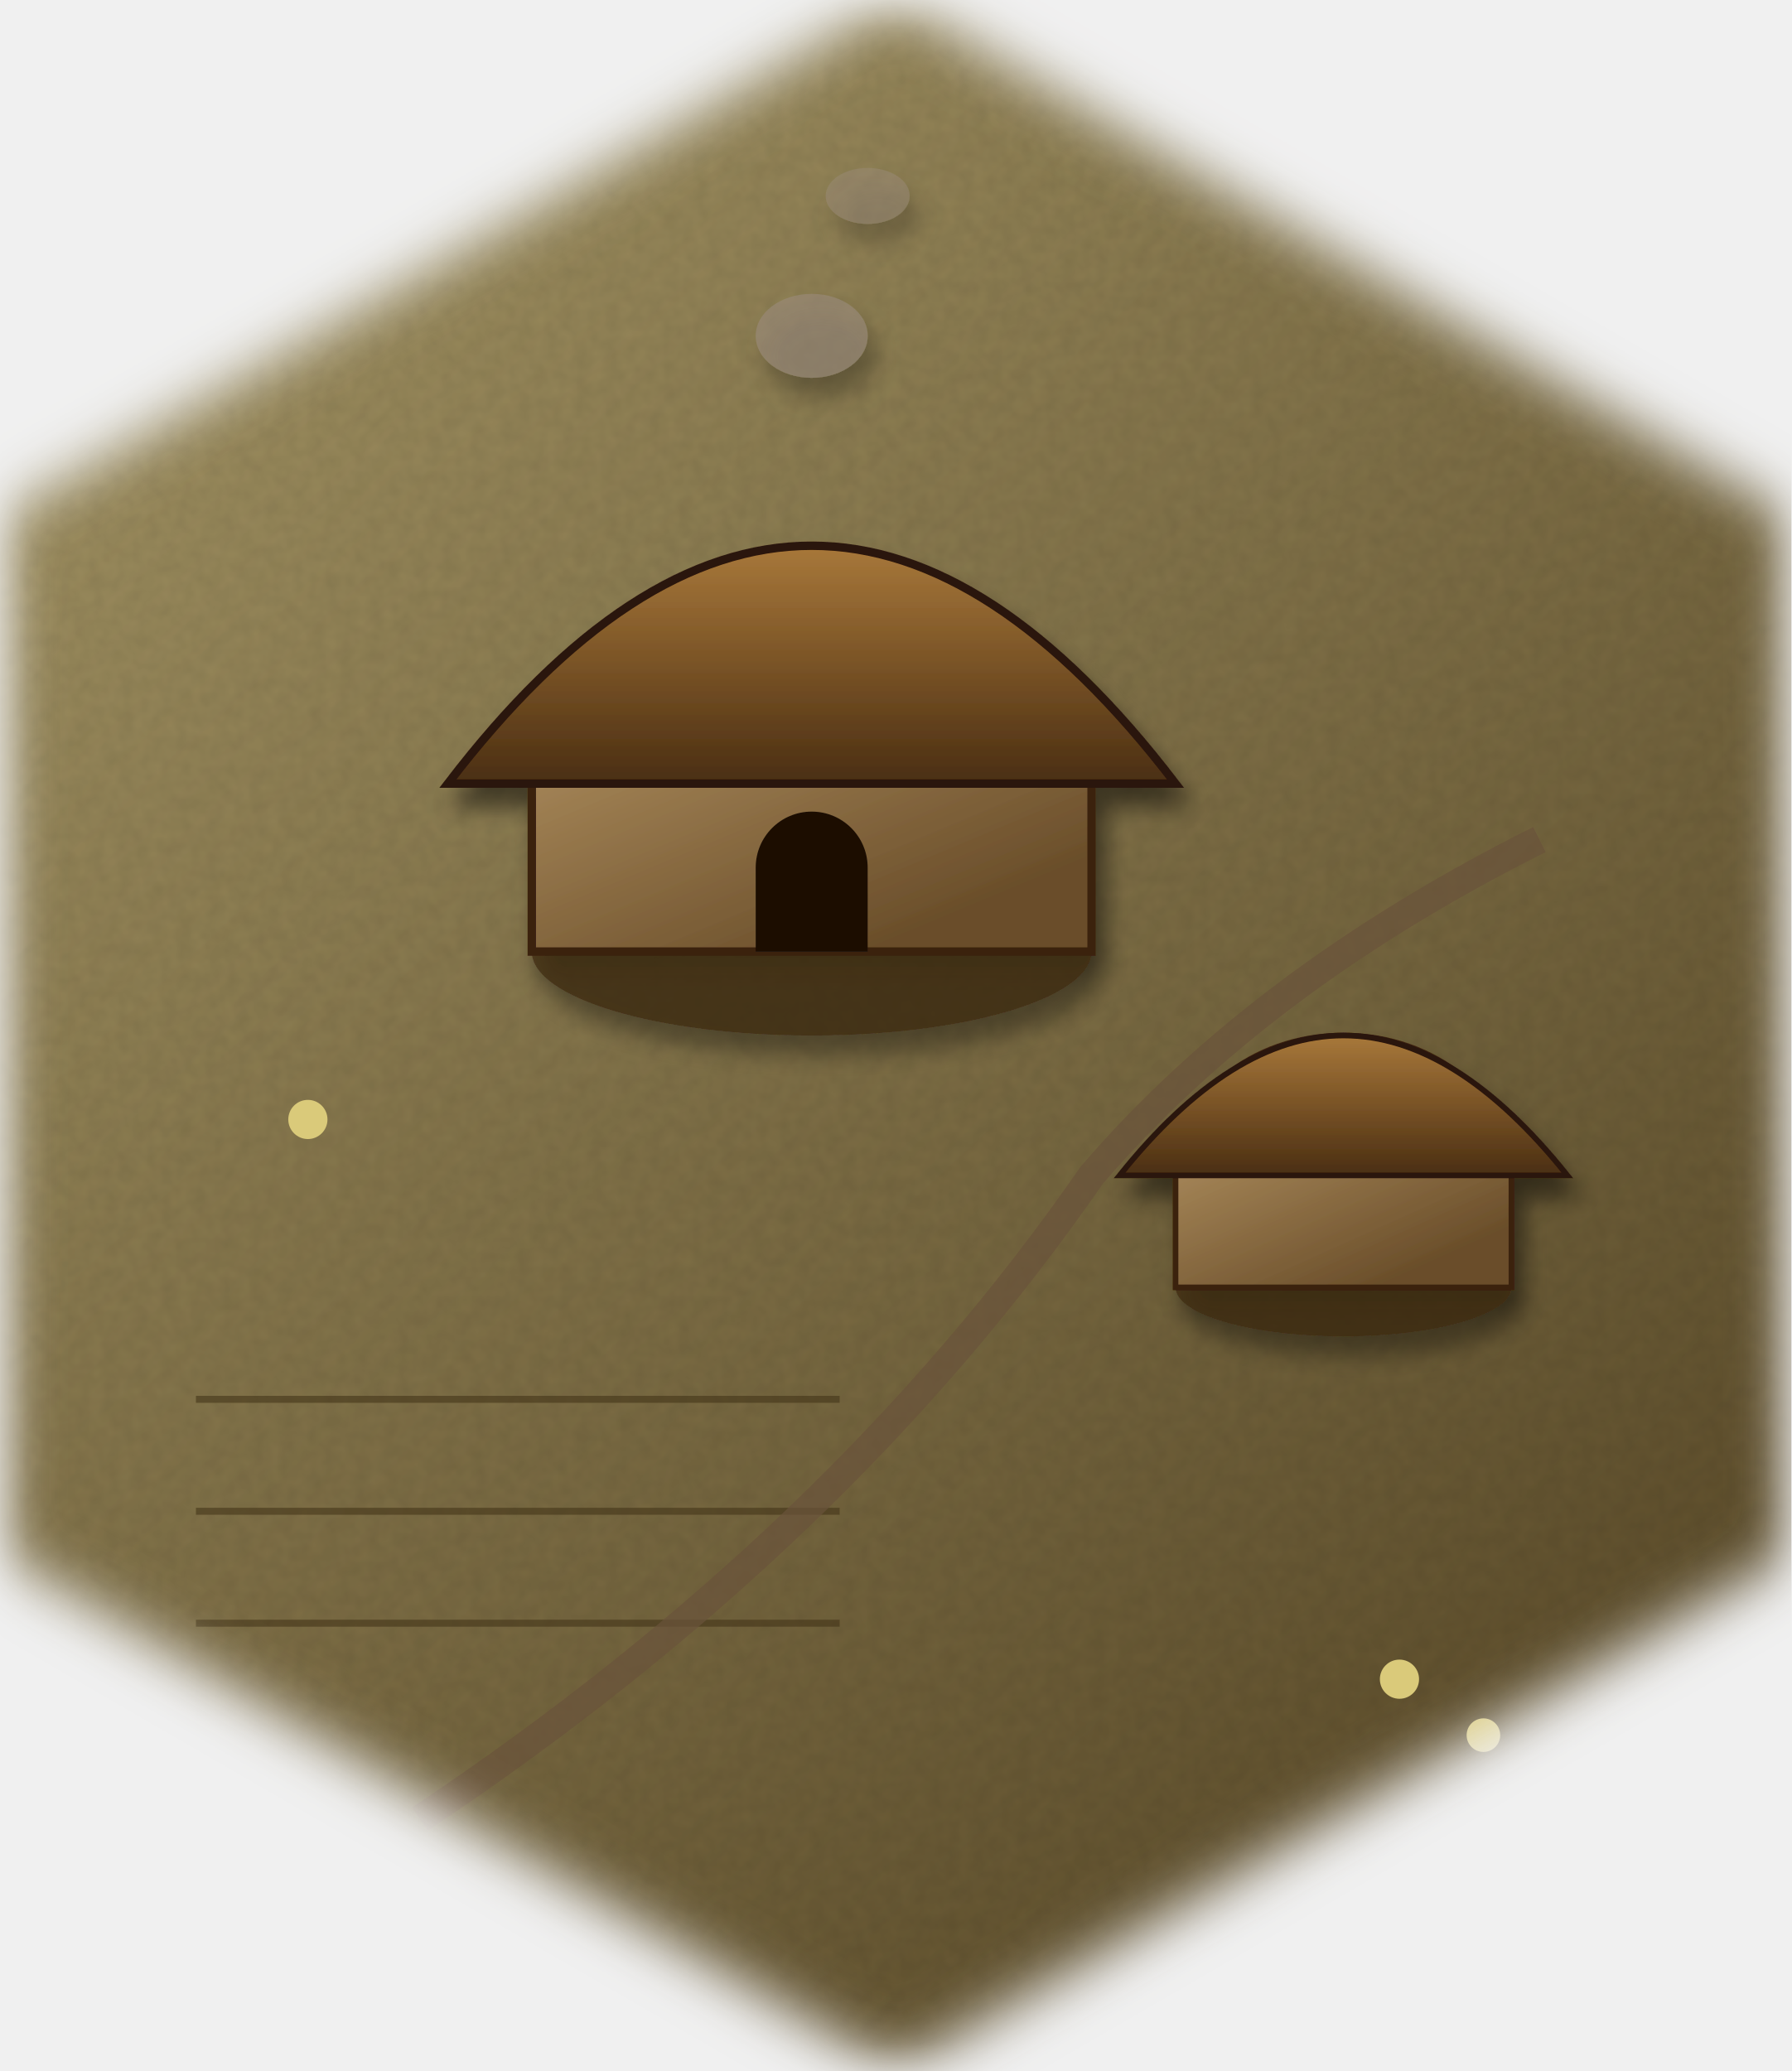
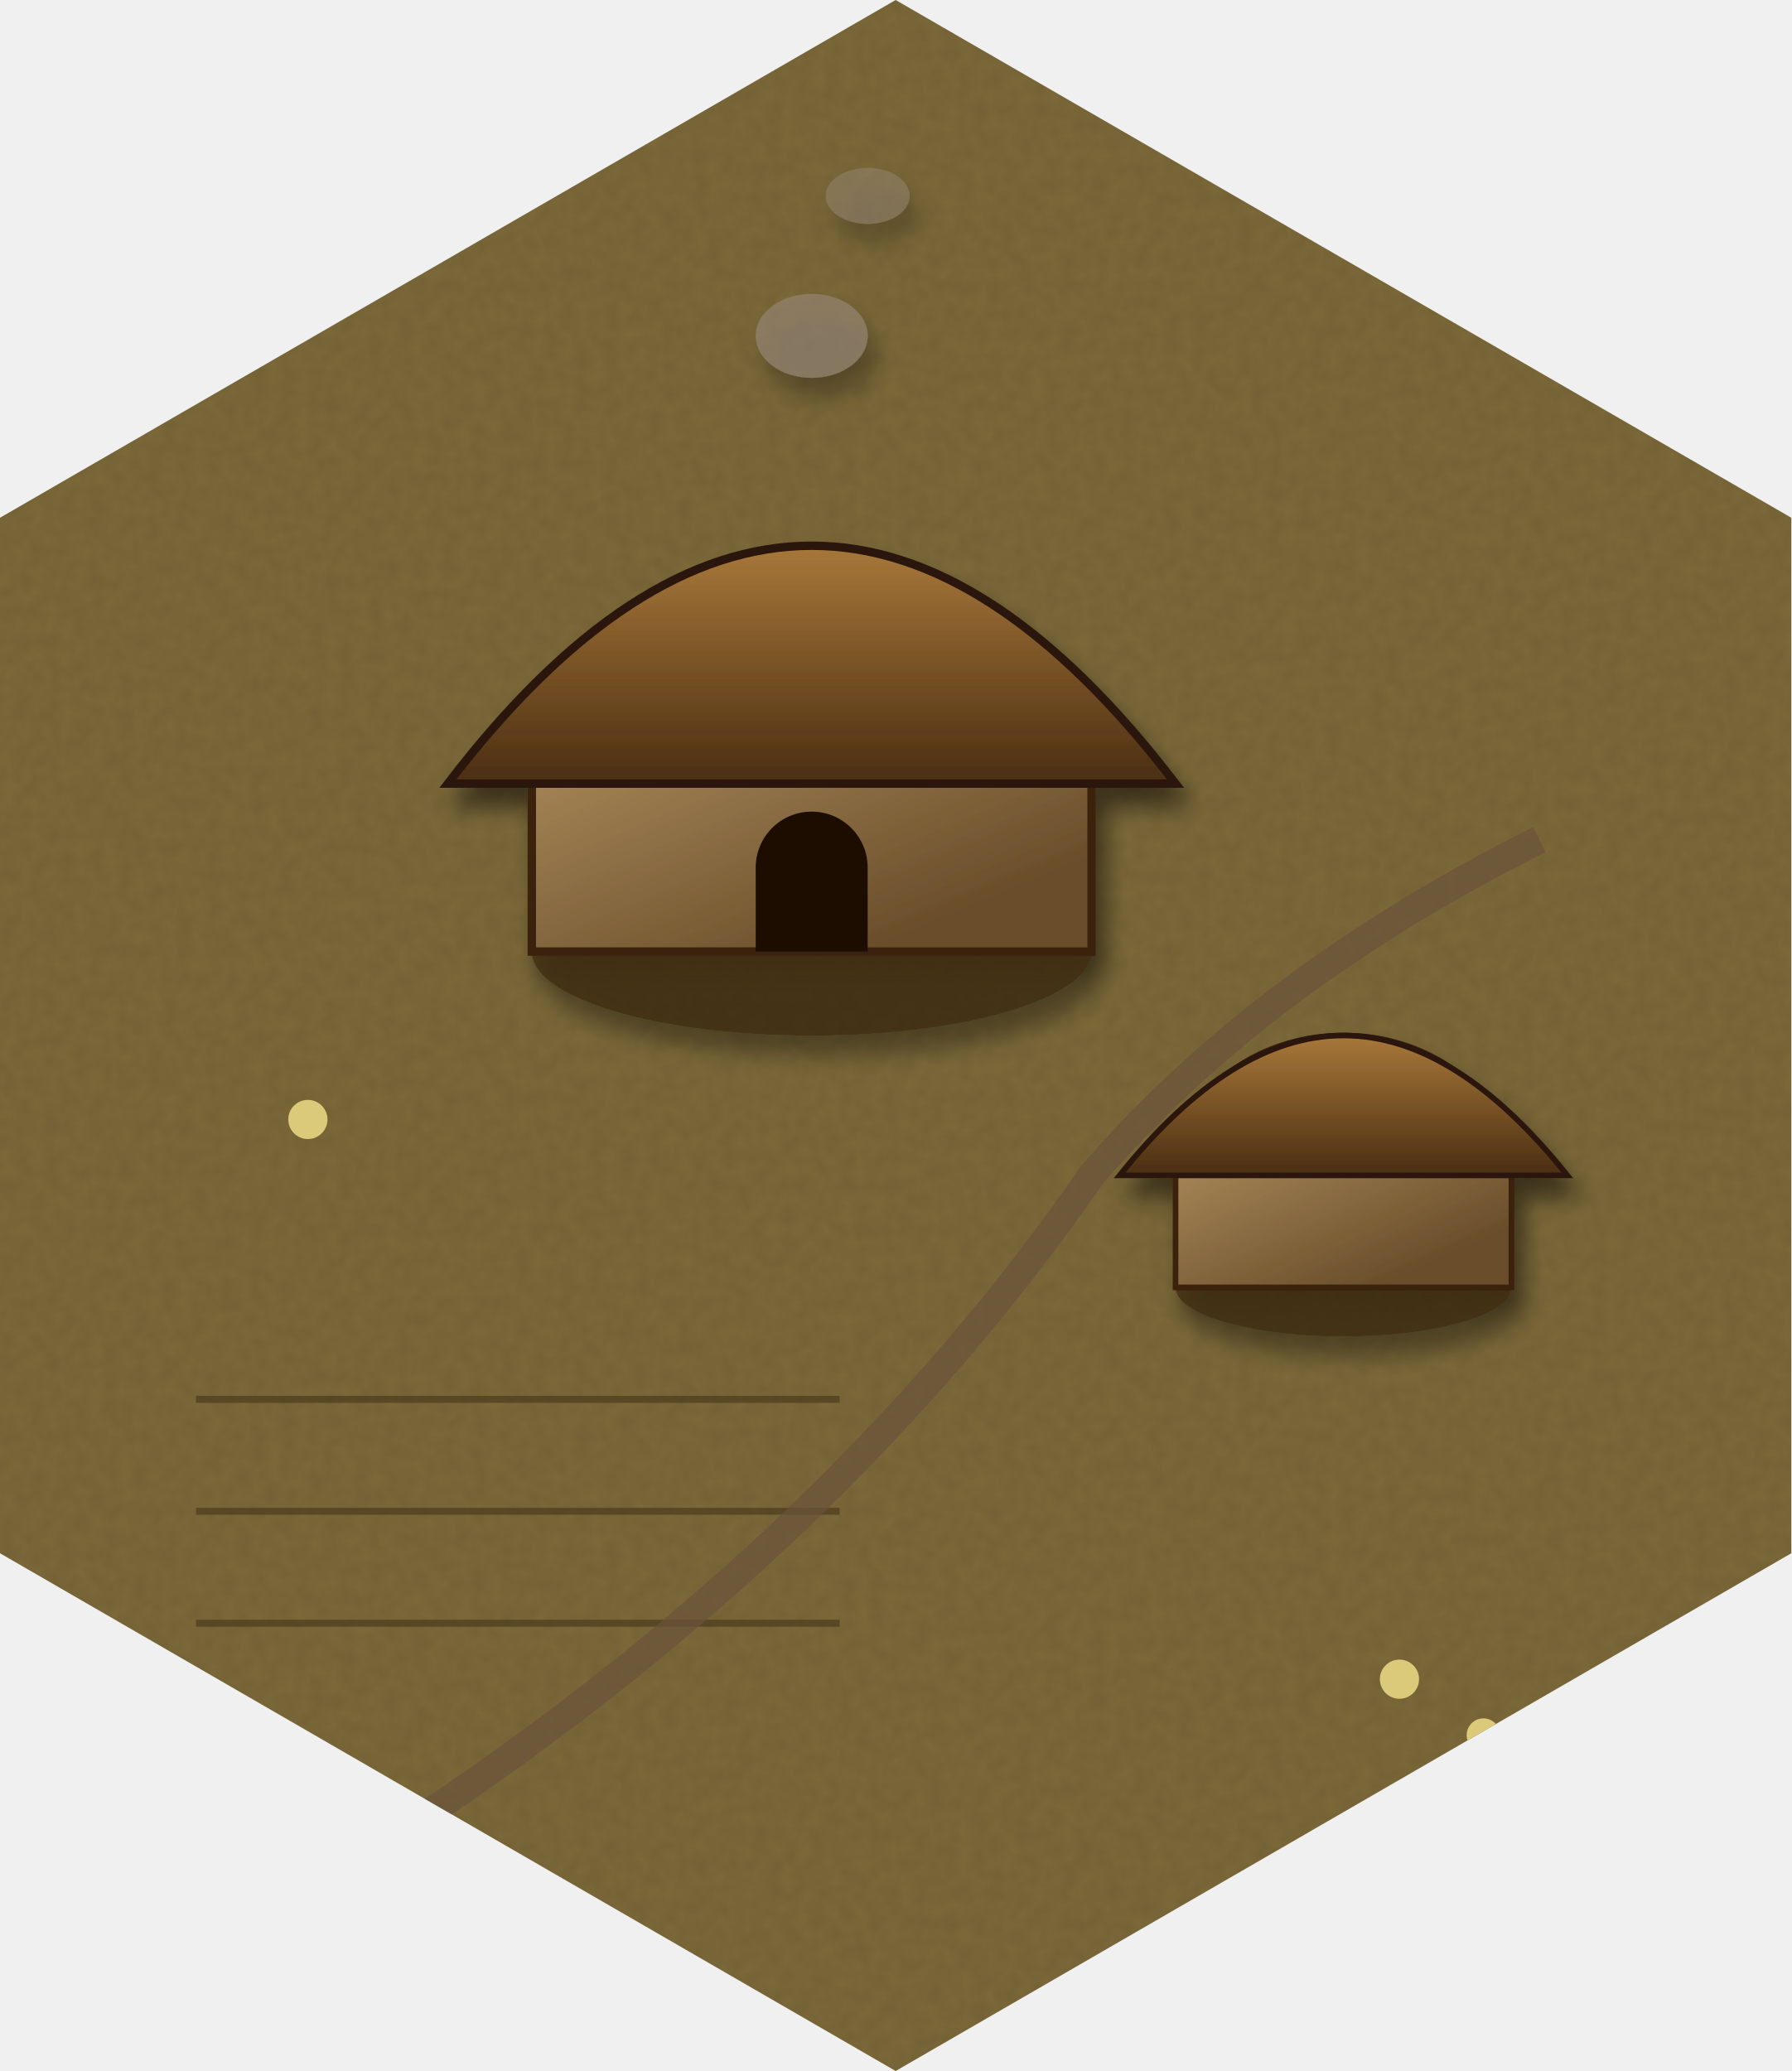
<svg xmlns="http://www.w3.org/2000/svg" viewBox="0 0 128 148" preserveAspectRatio="xMidYMid meet">
  <defs>
    <clipPath id="hex">
      <polygon points="64,0 128,37 128,111 64,148 0,111 0,37" />
    </clipPath>
-     <mask id="softhex">
-       <polygon points="64,0 128,37 128,111 64,148 0,111 0,37" fill="white" filter="url(#hexblur)" />
-     </mask>
-     <filter id="hexblur" x="-10%" y="-10%" width="120%" height="120%">
-       <feGaussianBlur stdDeviation="2" />
-     </filter>
-     <linearGradient id="lg-base" x1="0" y1="0" x2="0.8" y2="1">
-       <stop offset="0" stop-color="#a89968" />
-       <stop offset="1" stop-color="#5a4a28" />
-     </linearGradient>
    <linearGradient id="lg-thatch" x1="0" y1="0" x2="0" y2="1">
      <stop offset="0" stop-color="#a8783a" />
      <stop offset="1" stop-color="#4a2e12" />
    </linearGradient>
    <linearGradient id="lg-wattle" x1="0" y1="0" x2="0.6" y2="1">
      <stop offset="0" stop-color="#caa874" />
      <stop offset="1" stop-color="#6a4e2a" />
    </linearGradient>
    <filter id="nz" x="0" y="0" width="1" height="1">
      <feTurbulence type="fractalNoise" baseFrequency="0.95" numOctaves="2" seed="83" />
      <feColorMatrix values="0 0 0 0 0  0 0 0 0 0  0 0 0 0 0  0 0 0 0.2 0" />
      <feComposite in2="SourceGraphic" operator="in" />
    </filter>
    <filter id="ds" x="-30%" y="-30%" width="160%" height="160%">
      <feGaussianBlur in="SourceAlpha" stdDeviation="0.8" />
      <feOffset dx="0.7" dy="1.4" />
      <feComponentTransfer>
        <feFuncA type="linear" slope="0.5" />
      </feComponentTransfer>
      <feMerge>
        <feMergeNode />
        <feMergeNode in="SourceGraphic" />
      </feMerge>
    </filter>
  </defs>
-   <g mask="url(#softhex)">
-     <rect x="0" y="0" width="128" height="148" fill="url(#lg-base)" />
+   <g clip-path="url(#hex)">
+     <rect x="0" y="0" width="128" height="148" fill="#7d6a3a" />
    <rect x="0" y="0" width="128" height="148" fill="#3a2c14" filter="url(#nz)" opacity="0.45" />
    <g stroke="#3e3014" stroke-width="0.5" opacity="0.55" fill="none">
      <line x1="14" y1="100" x2="60" y2="100" />
      <line x1="14" y1="108" x2="60" y2="108" />
      <line x1="14" y1="116" x2="60" y2="116" />
    </g>
    <g filter="url(#ds)">
      <ellipse cx="58" cy="68" rx="20" ry="6" fill="#3a2814" opacity="0.7" />
      <path d="M 38 68 L 38 56 A 20 16 0 0 1 78 56 L 78 68 Z" fill="url(#lg-wattle)" stroke="#3a2010" stroke-width="0.6" />
      <path d="M 32 56 Q 58 22 84 56 Z" fill="url(#lg-thatch)" stroke="#2a1408" stroke-width="0.6" />
      <path d="M 54 68 L 54 62 A 4 4 0 0 1 62 62 L 62 68 Z" fill="#1a0e04" />
      <ellipse cx="58" cy="24" rx="4" ry="3" fill="#9a8d80" opacity="0.55" />
      <ellipse cx="62" cy="14" rx="3" ry="2" fill="#9a8d80" opacity="0.4" />
      <ellipse cx="96" cy="92" rx="12" ry="3.5" fill="#3a2814" opacity="0.7" />
      <path d="M 84 92 L 84 84 A 12 10 0 0 1 108 84 L 108 92 Z" fill="url(#lg-wattle)" stroke="#3a2010" stroke-width="0.4" />
      <path d="M 80 84 Q 96 64 112 84 Z" fill="url(#lg-thatch)" stroke="#2a1408" stroke-width="0.4" />
    </g>
    <path d="M 30 130 Q 60 110 78 84 Q 90 70 110 60" fill="none" stroke="#6a523a" stroke-width="2" opacity="0.7" />
    <g fill="#daca7a">
      <circle cx="100" cy="120" r="1.4" />
      <circle cx="106" cy="124" r="1.2" />
      <circle cx="22" cy="80" r="1.4" />
    </g>
  </g>
</svg>
